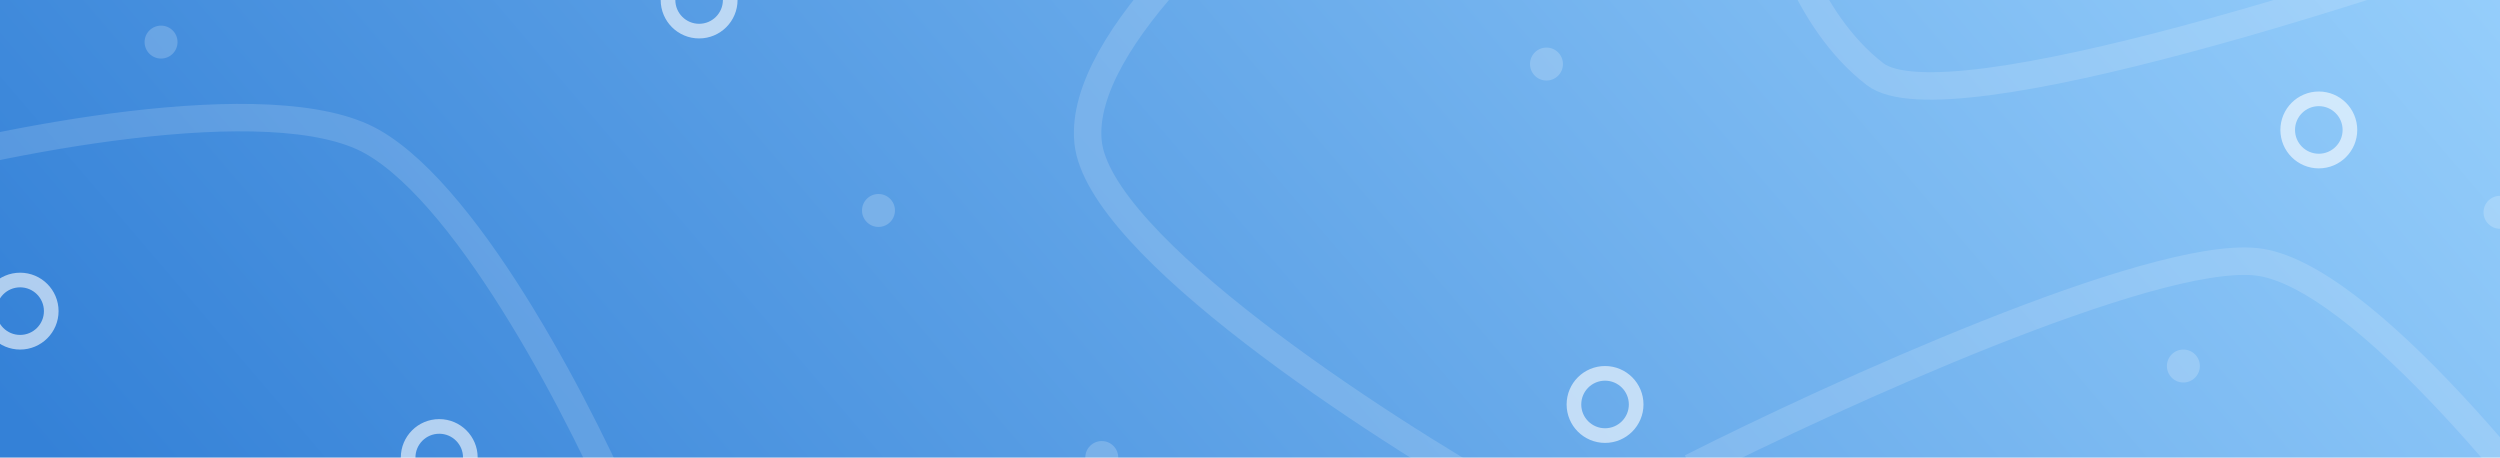
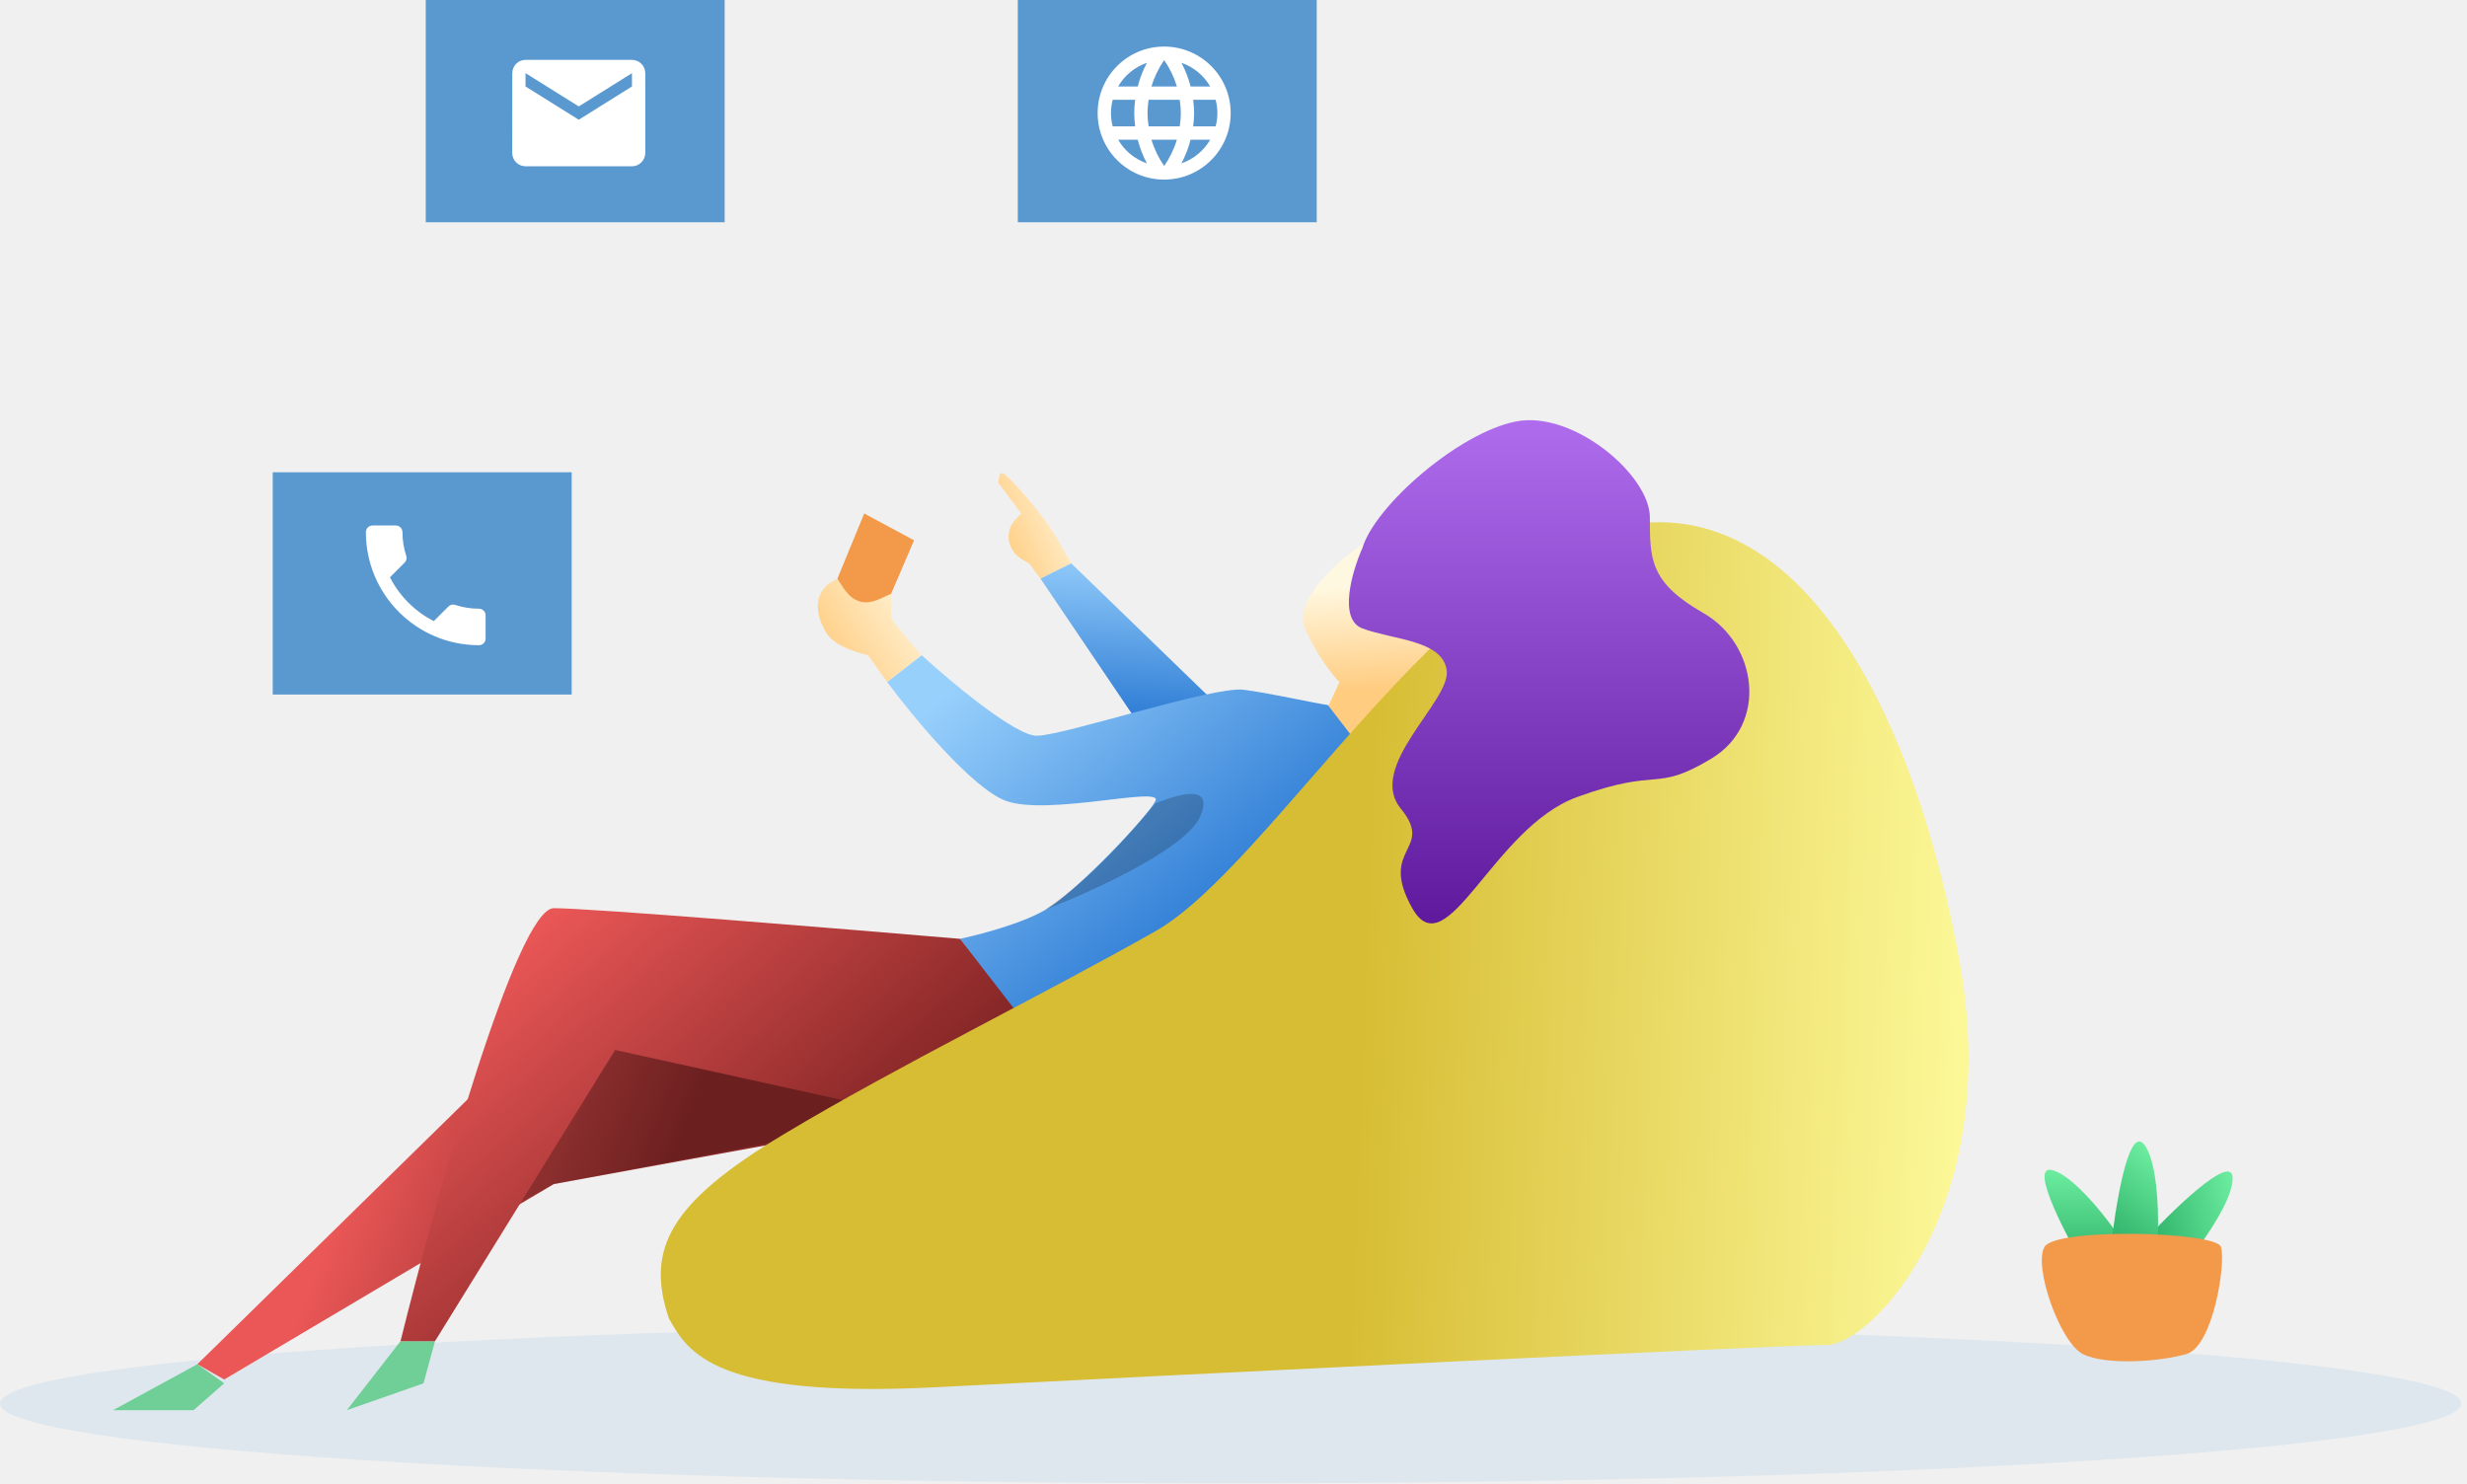
- <svg xmlns="http://www.w3.org/2000/svg" width="1366" height="250" viewBox="0 0 1366 250" fill="none">
-   <mask id="mask0" mask-type="alpha" maskUnits="userSpaceOnUse" x="0" y="0" width="1366" height="250">
-     <rect width="1366" height="250" fill="#C4C4C4" />
-   </mask>
-   <g mask="url(#mask0)">
-     <rect y="-111" width="1366" height="471" fill="url(#paint0_linear)" />
-     <path d="M-72 97C-3 77.5 148.7 46.3 203.5 77.5C258.3 108.7 320.333 231.167 344.5 288.5L827 275C751.833 232.667 600.1 133.9 594.5 77.5C588.9 21.1 684.5 -60 733 -93.5L967 -69.5C970.167 -45.167 986.1 10.9 1024.5 40.5C1062.9 70.1 1306.5 -9.167 1423.5 -52.5L1438 344C1393.5 279.333 1290.1 148.6 1232.5 143C1174.9 137.4 1002.83 215.667 924 255.5" stroke="white" stroke-opacity="0.15" stroke-width="15" />
-     <circle cx="88" cy="23" r="9" fill="white" fill-opacity="0.2" />
-     <circle cx="480" cy="115" r="9" fill="white" fill-opacity="0.2" />
-     <circle cx="602" cy="250" r="9" fill="white" fill-opacity="0.2" />
-     <circle cx="845" cy="35" r="9" fill="white" fill-opacity="0.2" />
-     <circle cx="1193" cy="200" r="9" fill="white" fill-opacity="0.2" />
-     <circle cx="1366" cy="116" r="9" fill="white" fill-opacity="0.2" />
-     <circle cx="240" cy="250" r="17" stroke="white" stroke-opacity="0.6" stroke-width="8" />
-     <circle cx="11" cy="170" r="17" stroke="white" stroke-opacity="0.6" stroke-width="8" />
-     <circle cx="382" r="17" stroke="white" stroke-opacity="0.6" stroke-width="8" />
-     <circle cx="877" cy="221" r="17" stroke="white" stroke-opacity="0.6" stroke-width="8" />
-     <circle cx="1267" cy="71" r="17" stroke="white" stroke-opacity="0.6" stroke-width="8" />
-   </g>
+ <svg xmlns="http://www.w3.org/2000/svg" width="301" height="181" viewBox="0 0 301 181" fill="none">
+   <ellipse opacity="0.2" cx="150.157" cy="171.26" rx="150.157" ry="9.74" fill="#98C3E8" />
+   <path d="M250.397 142.781C247.405 142.033 252.267 151.198 255.073 155.874C257.202 159.615 261.619 159.147 261.619 156.809C261.619 154.471 254.138 143.717 250.397 142.781Z" fill="url(#paint0_linear)" />
+   <path d="M272.404 143.695C272.274 140.613 264.861 147.873 261.172 151.888C258.187 154.989 259.886 159.093 262.129 158.43C264.371 157.768 272.566 147.548 272.404 143.695Z" fill="url(#paint1_linear)" />
+   <path d="M261.597 139.64C259.653 137.244 258.038 147.493 257.473 152.916C256.929 157.186 260.742 159.465 262.146 157.595C263.55 155.726 264.026 142.634 261.597 139.64Z" fill="url(#paint2_linear)" />
+   <path d="M51.672 168.799L53.075 163.655H48.867L42.321 172.072L51.672 168.799Z" fill="#6FCF97" />
+   <path d="M23.617 172.072L27.358 168.799L24.085 166.461L13.798 172.072H23.617Z" fill="#6FCF97" />
+   <path d="M111.524 65.93L108.718 72.476L107.315 74.346L102.639 75.749L102.172 70.606L105.445 62.657L111.524 65.93Z" fill="#F2994A" />
+   <path d="M125.551 68.735L126.954 70.606L130.695 68.735L128.824 65.462C127.422 63.124 124.756 59.991 123.213 58.448C121.811 57.045 121.966 57.981 121.811 58.916L124.616 62.657C124.616 62.657 123.466 63.65 123.213 64.527C122.905 65.594 123.067 66.407 123.681 67.332C124.185 68.094 125.551 68.735 125.551 68.735Z" fill="url(#paint3_linear)" />
+   <path d="M105.912 79.957L108.25 83.23L112.458 79.957C111.211 78.555 108.717 75.656 108.717 75.281V72.476C107.782 72.788 106.431 73.801 104.977 73.411C103.48 73.01 102.795 71.541 102.171 70.606C102.171 70.606 101.227 71.069 100.768 71.541C99.24 73.111 99.674 75.253 100.768 77.152C101.911 79.134 105.912 79.957 105.912 79.957Z" fill="url(#paint4_linear)" />
+   <path d="M130.695 68.735L148 85.5L138.644 87.906L126.954 70.606L130.695 68.735Z" fill="url(#paint5_linear)" />
+   <path d="M159.218 76.684C157.722 73.317 163.271 68.423 166.232 66.397L178.857 81.36L172.778 89.309L168.102 99.596L160.621 89.309L163.426 83.23C162.647 82.451 160.714 80.051 159.218 76.684Z" fill="url(#paint6_linear)" />
+   <path d="M27.358 168.331L24.085 166.461L71.311 120.17H108.25L116.199 135.6L67.57 144.484L27.358 168.331Z" fill="url(#paint7_linear)" />
+   <path opacity="0.2" d="M114.5 135.5L67.5 144.5L59.5 149L73.5 121L114.5 135.5Z" fill="black" />
+   <path d="M127.889 110.818C124.896 112.688 119.316 114.091 117.134 114.559L126.486 127.651L155.009 119.702L166.698 92.115L162.022 86.036C159.996 85.724 154.728 84.54 151.736 84.166C147.995 83.698 129.759 89.777 126.486 89.777C123.867 89.777 116.043 83.23 112.458 79.957L108.25 83.23C111.367 87.439 118.63 96.229 122.745 97.726C127.889 99.596 141.916 95.855 140.981 97.726C140.046 99.596 131.629 108.48 127.889 110.818Z" fill="url(#paint8_linear)" />
+   <path opacity="0.2" d="M146.5 99.5C144.9 103.5 133.167 108.833 127.5 111C133.5 107 138 101.5 141 98C143.667 97 148.1 95.5 146.5 99.5Z" fill="black" />
+   <path d="M53.075 163.655H48.867C53.231 146.043 63.082 110.818 67.571 110.818C72.059 110.818 102.484 113.312 117.135 114.559L125.084 124.846L104 134.5L75.052 128.119L53.075 163.655Z" fill="url(#paint9_linear)" />
+   <path d="M114.33 169.266C87.21 170.669 83.937 165.058 81.599 160.85C78.793 152.433 81.599 146.822 95.626 138.406C109.654 129.989 126.955 121.572 140.982 113.623C155.01 105.674 176.519 67.8 198.495 64.059C220.472 60.319 234.032 88.374 239.175 117.832C244.319 147.29 228.421 164.123 222.81 164.123C217.199 164.123 141.45 167.863 114.33 169.266Z" fill="url(#paint10_linear)" />
+   <path d="M166.231 76.684C163.239 75.562 164.985 69.67 166.231 66.865C167.77 61.721 177.921 52.837 184.935 51.434C191.948 50.032 201.3 57.981 201.3 63.124C201.3 68.268 201.3 71.073 207.846 74.814C214.393 78.555 215.795 88.374 208.782 92.582C201.768 96.79 202.703 93.517 192.416 97.258C182.129 100.999 176.518 118.299 172.31 110.818C168.102 103.337 175.115 103.804 170.907 98.661C166.699 93.517 176.986 85.568 176.518 81.828C176.05 78.087 169.972 78.087 166.231 76.684Z" fill="url(#paint11_linear)" />
+   <rect x="33.278" y="57.628" width="36.472" height="27.12" fill="#5A98D0" />
+   <path d="M47.579 70.444C48.748 72.741 50.631 74.616 52.928 75.793L54.713 74.007C54.932 73.788 55.257 73.715 55.541 73.812C56.45 74.113 57.432 74.275 58.439 74.275C58.885 74.275 59.251 74.64 59.251 75.087V77.919C59.251 78.366 58.885 78.731 58.439 78.731C50.817 78.731 44.641 72.554 44.641 64.933C44.641 64.486 45.006 64.121 45.452 64.121H48.293C48.739 64.121 49.105 64.486 49.105 64.933C49.105 65.947 49.267 66.921 49.567 67.83C49.657 68.115 49.592 68.431 49.364 68.658L47.579 70.444Z" fill="white" />
+   <rect x="51.946" width="36.472" height="27.12" fill="#5A98D0" />
+   <path d="M77.107 7.305H64.12C63.228 7.305 62.505 8.035 62.505 8.928L62.497 18.668C62.497 19.561 63.228 20.291 64.12 20.291H77.107C78 20.291 78.73 19.561 78.73 18.668V8.928C78.73 8.035 78 7.305 77.107 7.305ZM77.107 10.552L70.614 14.61L64.12 10.552V8.928L70.614 12.986L77.107 8.928V10.552Z" fill="white" />
+   <rect x="124.184" width="36.472" height="27.12" fill="#5A98D0" />
+   <path d="M142.032 5.682C137.552 5.682 133.924 9.318 133.924 13.798C133.924 18.279 137.552 21.915 142.032 21.915C146.521 21.915 150.157 18.279 150.157 13.798C150.157 9.318 146.521 5.682 142.032 5.682ZM147.657 10.552H145.263C145.003 9.537 144.63 8.563 144.143 7.662C145.636 8.173 146.878 9.212 147.657 10.552ZM142.04 7.337C142.714 8.311 143.242 9.391 143.591 10.552H140.49C140.839 9.391 141.367 8.311 142.04 7.337ZM135.758 15.421C135.628 14.902 135.547 14.358 135.547 13.798C135.547 13.238 135.628 12.694 135.758 12.175H138.502C138.437 12.71 138.388 13.246 138.388 13.798C138.388 14.35 138.437 14.886 138.502 15.421H135.758ZM136.424 17.045H138.818C139.078 18.059 139.451 19.033 139.938 19.934C138.445 19.423 137.203 18.392 136.424 17.045ZM138.818 10.552H136.424C137.203 9.204 138.445 8.173 139.938 7.662C139.451 8.563 139.078 9.537 138.818 10.552ZM142.04 20.259C141.367 19.285 140.839 18.206 140.49 17.045H143.591C143.242 18.206 142.714 19.285 142.04 20.259ZM143.94 15.421H140.141C140.068 14.886 140.011 14.35 140.011 13.798C140.011 13.246 140.068 12.702 140.141 12.175H143.94C144.013 12.702 144.07 13.246 144.07 13.798C144.07 14.35 144.013 14.886 143.94 15.421ZM144.143 19.934C144.63 19.033 145.003 18.059 145.263 17.045H147.657C146.878 18.384 145.636 19.423 144.143 19.934ZM145.579 15.421C145.644 14.886 145.693 14.35 145.693 13.798C145.693 13.246 145.644 12.71 145.579 12.175H148.323C148.453 12.694 148.534 13.238 148.534 13.798C148.534 14.358 148.453 14.902 148.323 15.421H145.579Z" fill="white" />
+   <path d="M249.461 152.133C250.863 149.795 270.308 150.263 270.97 152.133C271.631 154.004 270.034 164.291 266.761 165.226C263.489 166.161 256.942 166.628 254.136 165.226C251.33 163.823 248.058 154.471 249.461 152.133Z" fill="#F2994A" />
  <defs>
-     <linearGradient id="paint0_linear" x1="1366" y1="-60" x2="437.548" y2="732.556" gradientUnits="userSpaceOnUse">
+     <linearGradient id="paint0_linear" x1="255.538" y1="142.738" x2="255.538" y2="158.624" gradientUnits="userSpaceOnUse">
+       <stop stop-color="#6CEDA0" />
+       <stop offset="1" stop-color="#199D56" />
+     </linearGradient>
+     <linearGradient id="paint1_linear" x1="273.901" y1="148.613" x2="258.665" y2="153.113" gradientUnits="userSpaceOnUse">
+       <stop stop-color="#6CEDA0" />
+       <stop offset="1" stop-color="#199D56" />
+     </linearGradient>
+     <linearGradient id="paint2_linear" x1="265.733" y1="142.693" x2="256.193" y2="155.395" gradientUnits="userSpaceOnUse">
+       <stop stop-color="#6CEDA0" />
+       <stop offset="1" stop-color="#199D56" />
+     </linearGradient>
+     <linearGradient id="paint3_linear" x1="132.021" y1="61.037" x2="121.327" y2="65.582" gradientUnits="userSpaceOnUse">
+       <stop stop-color="#FFF8E1" />
+       <stop offset="1" stop-color="#FFCC80" />
+     </linearGradient>
+     <linearGradient id="paint4_linear" x1="114.35" y1="73.846" x2="101.318" y2="81.906" gradientUnits="userSpaceOnUse">
+       <stop stop-color="#FFF8E1" />
+       <stop offset="1" stop-color="#FFCC80" />
+     </linearGradient>
+     <linearGradient id="paint5_linear" x1="138.996" y1="67.449" x2="137.852" y2="86.311" gradientUnits="userSpaceOnUse">
      <stop stop-color="#98D0FC" />
      <stop offset="1" stop-color="#3481D7" />
    </linearGradient>
+     <linearGradient id="paint6_linear" x1="164" y1="71.5" x2="164.808" y2="84.327" gradientUnits="userSpaceOnUse">
+       <stop stop-color="#FFF8E1" />
+       <stop offset="1" stop-color="#FFCC80" />
+     </linearGradient>
+     <linearGradient id="paint7_linear" x1="42.5" y1="138" x2="78" y2="152" gradientUnits="userSpaceOnUse">
+       <stop offset="0.064" stop-color="#EB5757" />
+       <stop offset="1" stop-color="#872727" />
+     </linearGradient>
+     <linearGradient id="paint8_linear" x1="121" y1="80" x2="146.847" y2="110.376" gradientUnits="userSpaceOnUse">
+       <stop stop-color="#98D0FC" />
+       <stop offset="1" stop-color="#3481D7" />
+     </linearGradient>
+     <linearGradient id="paint9_linear" x1="70" y1="108" x2="101" y2="142.5" gradientUnits="userSpaceOnUse">
+       <stop stop-color="#EB5757" />
+       <stop offset="1" stop-color="#872727" />
+     </linearGradient>
+     <linearGradient id="paint10_linear" x1="240" y1="117" x2="166.369" y2="114.12" gradientUnits="userSpaceOnUse">
+       <stop stop-color="#FCF898" />
+       <stop offset="1" stop-color="#D7BD34" />
+     </linearGradient>
+     <linearGradient id="paint11_linear" x1="189.008" y1="51.271" x2="189.008" y2="112.674" gradientUnits="userSpaceOnUse">
+       <stop stop-color="#AF6CED" />
+       <stop offset="1" stop-color="#5E199D" />
+     </linearGradient>
  </defs>
</svg>
